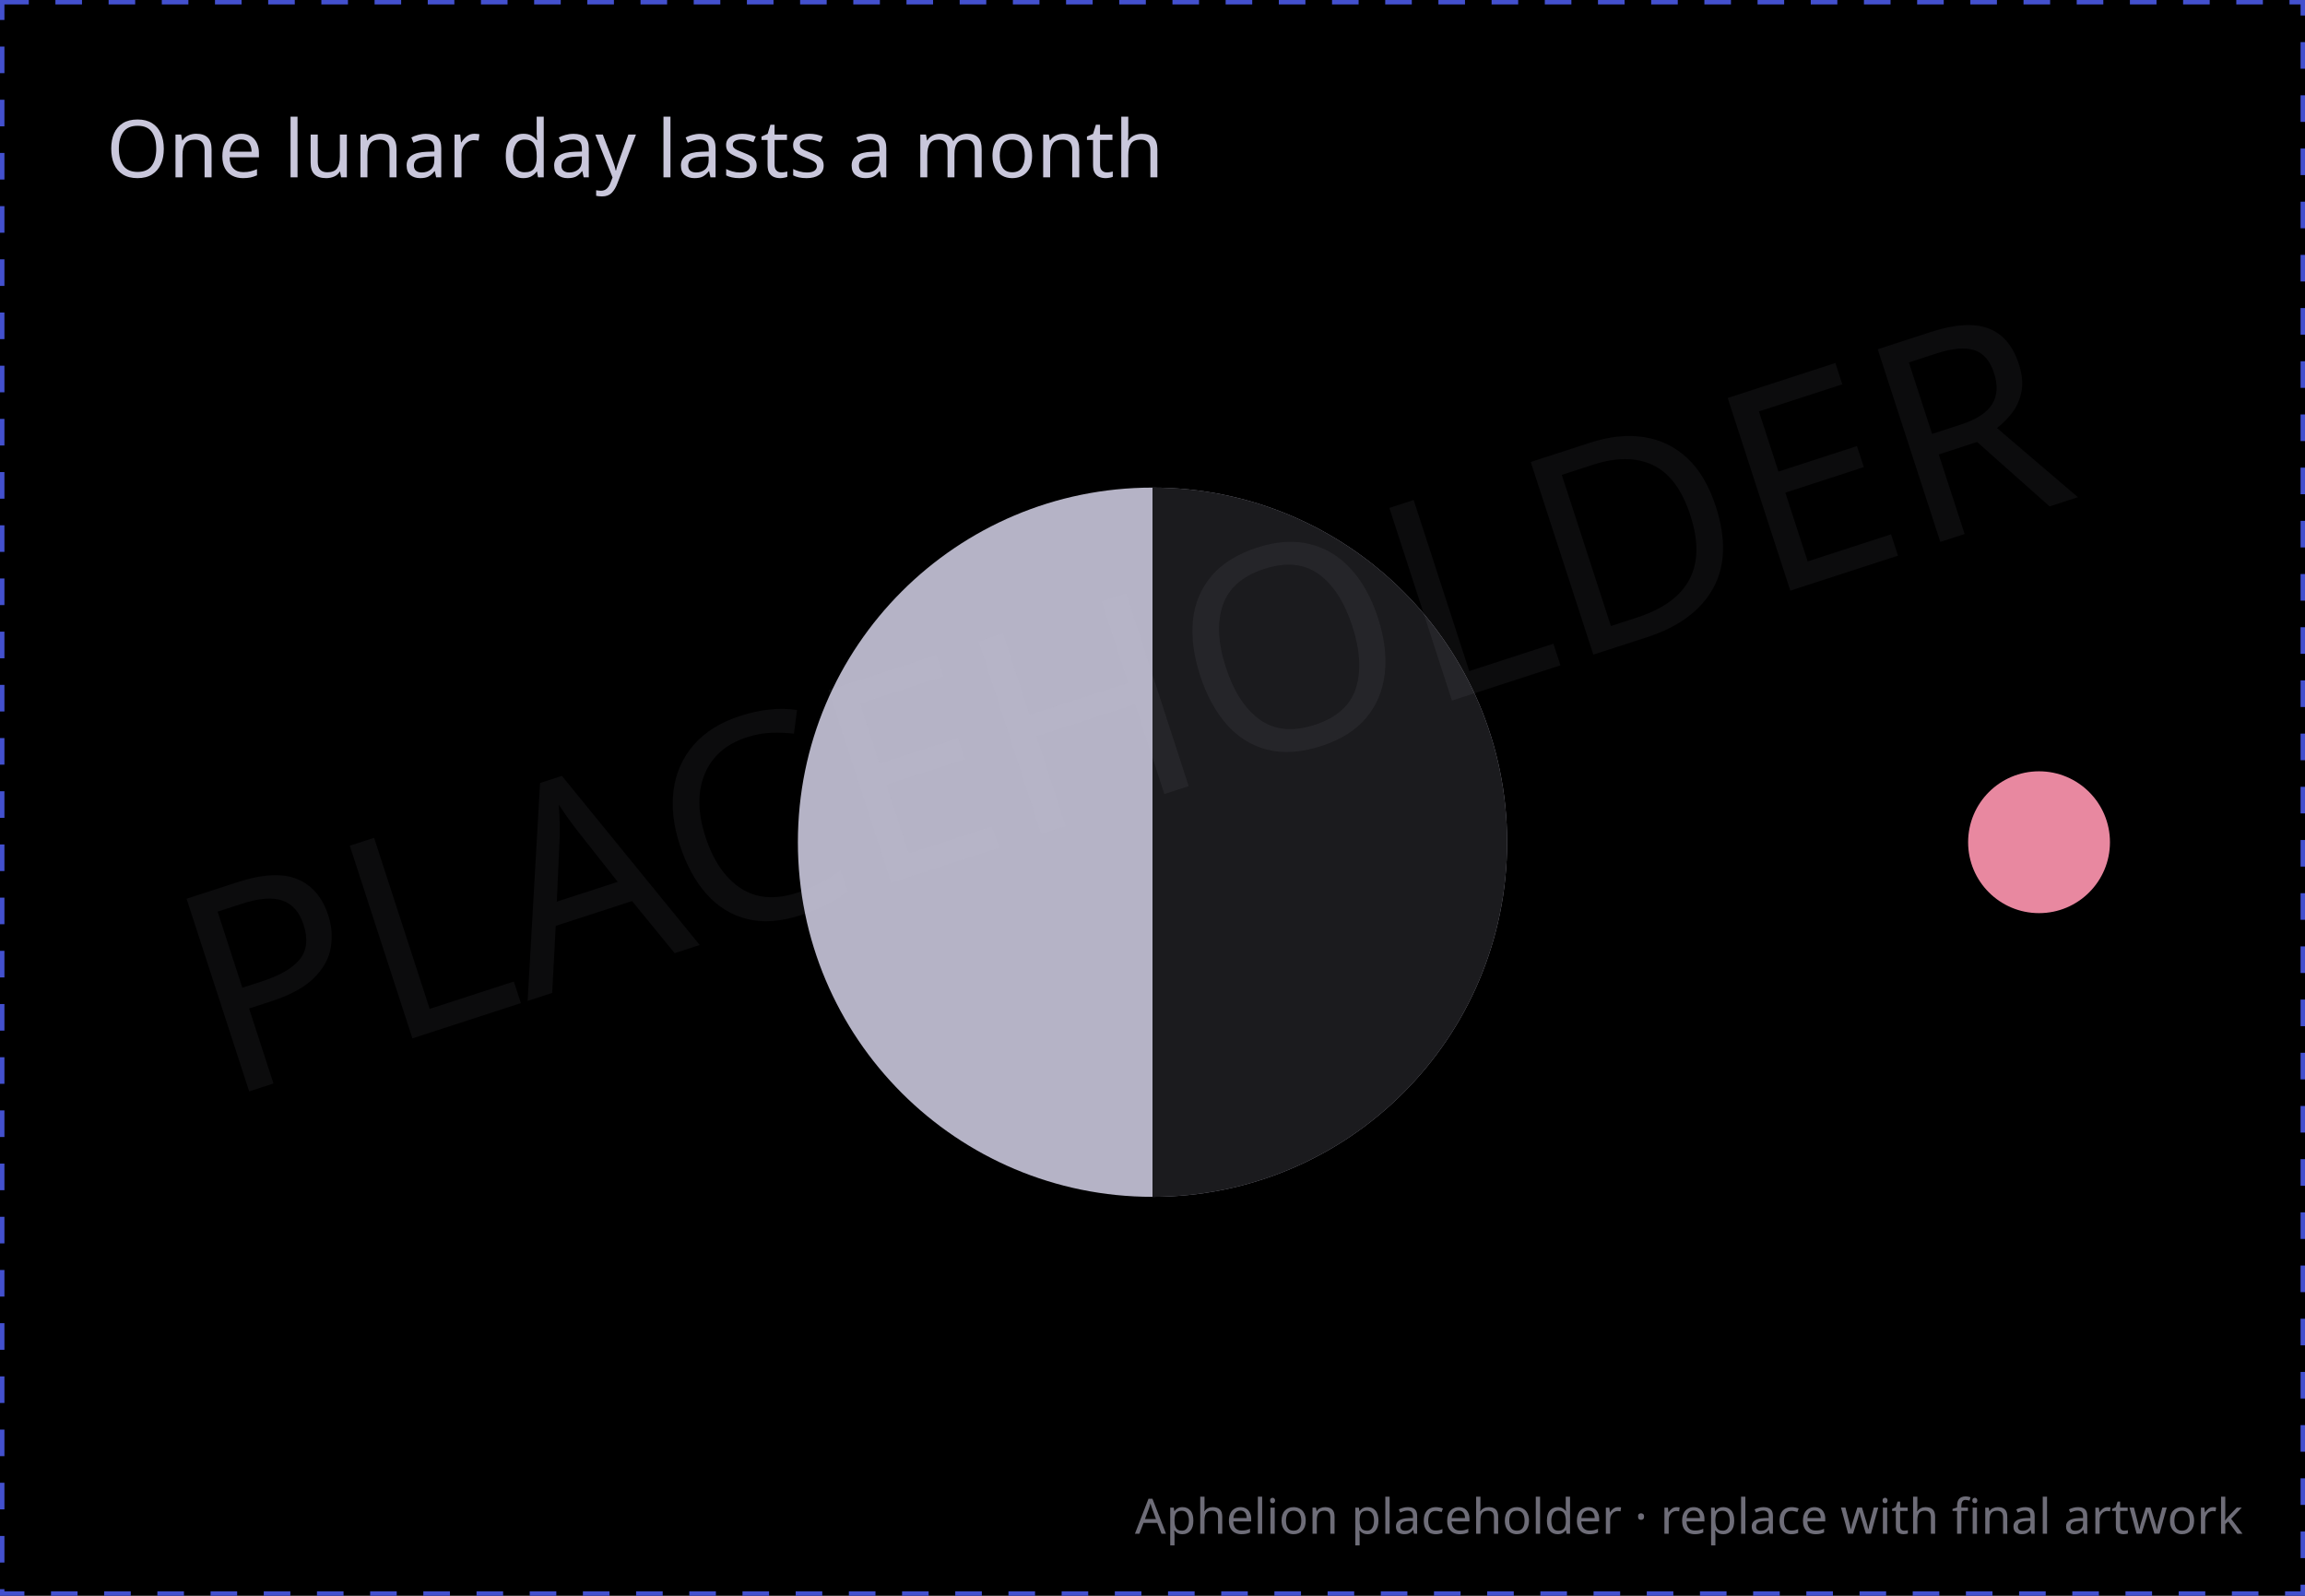
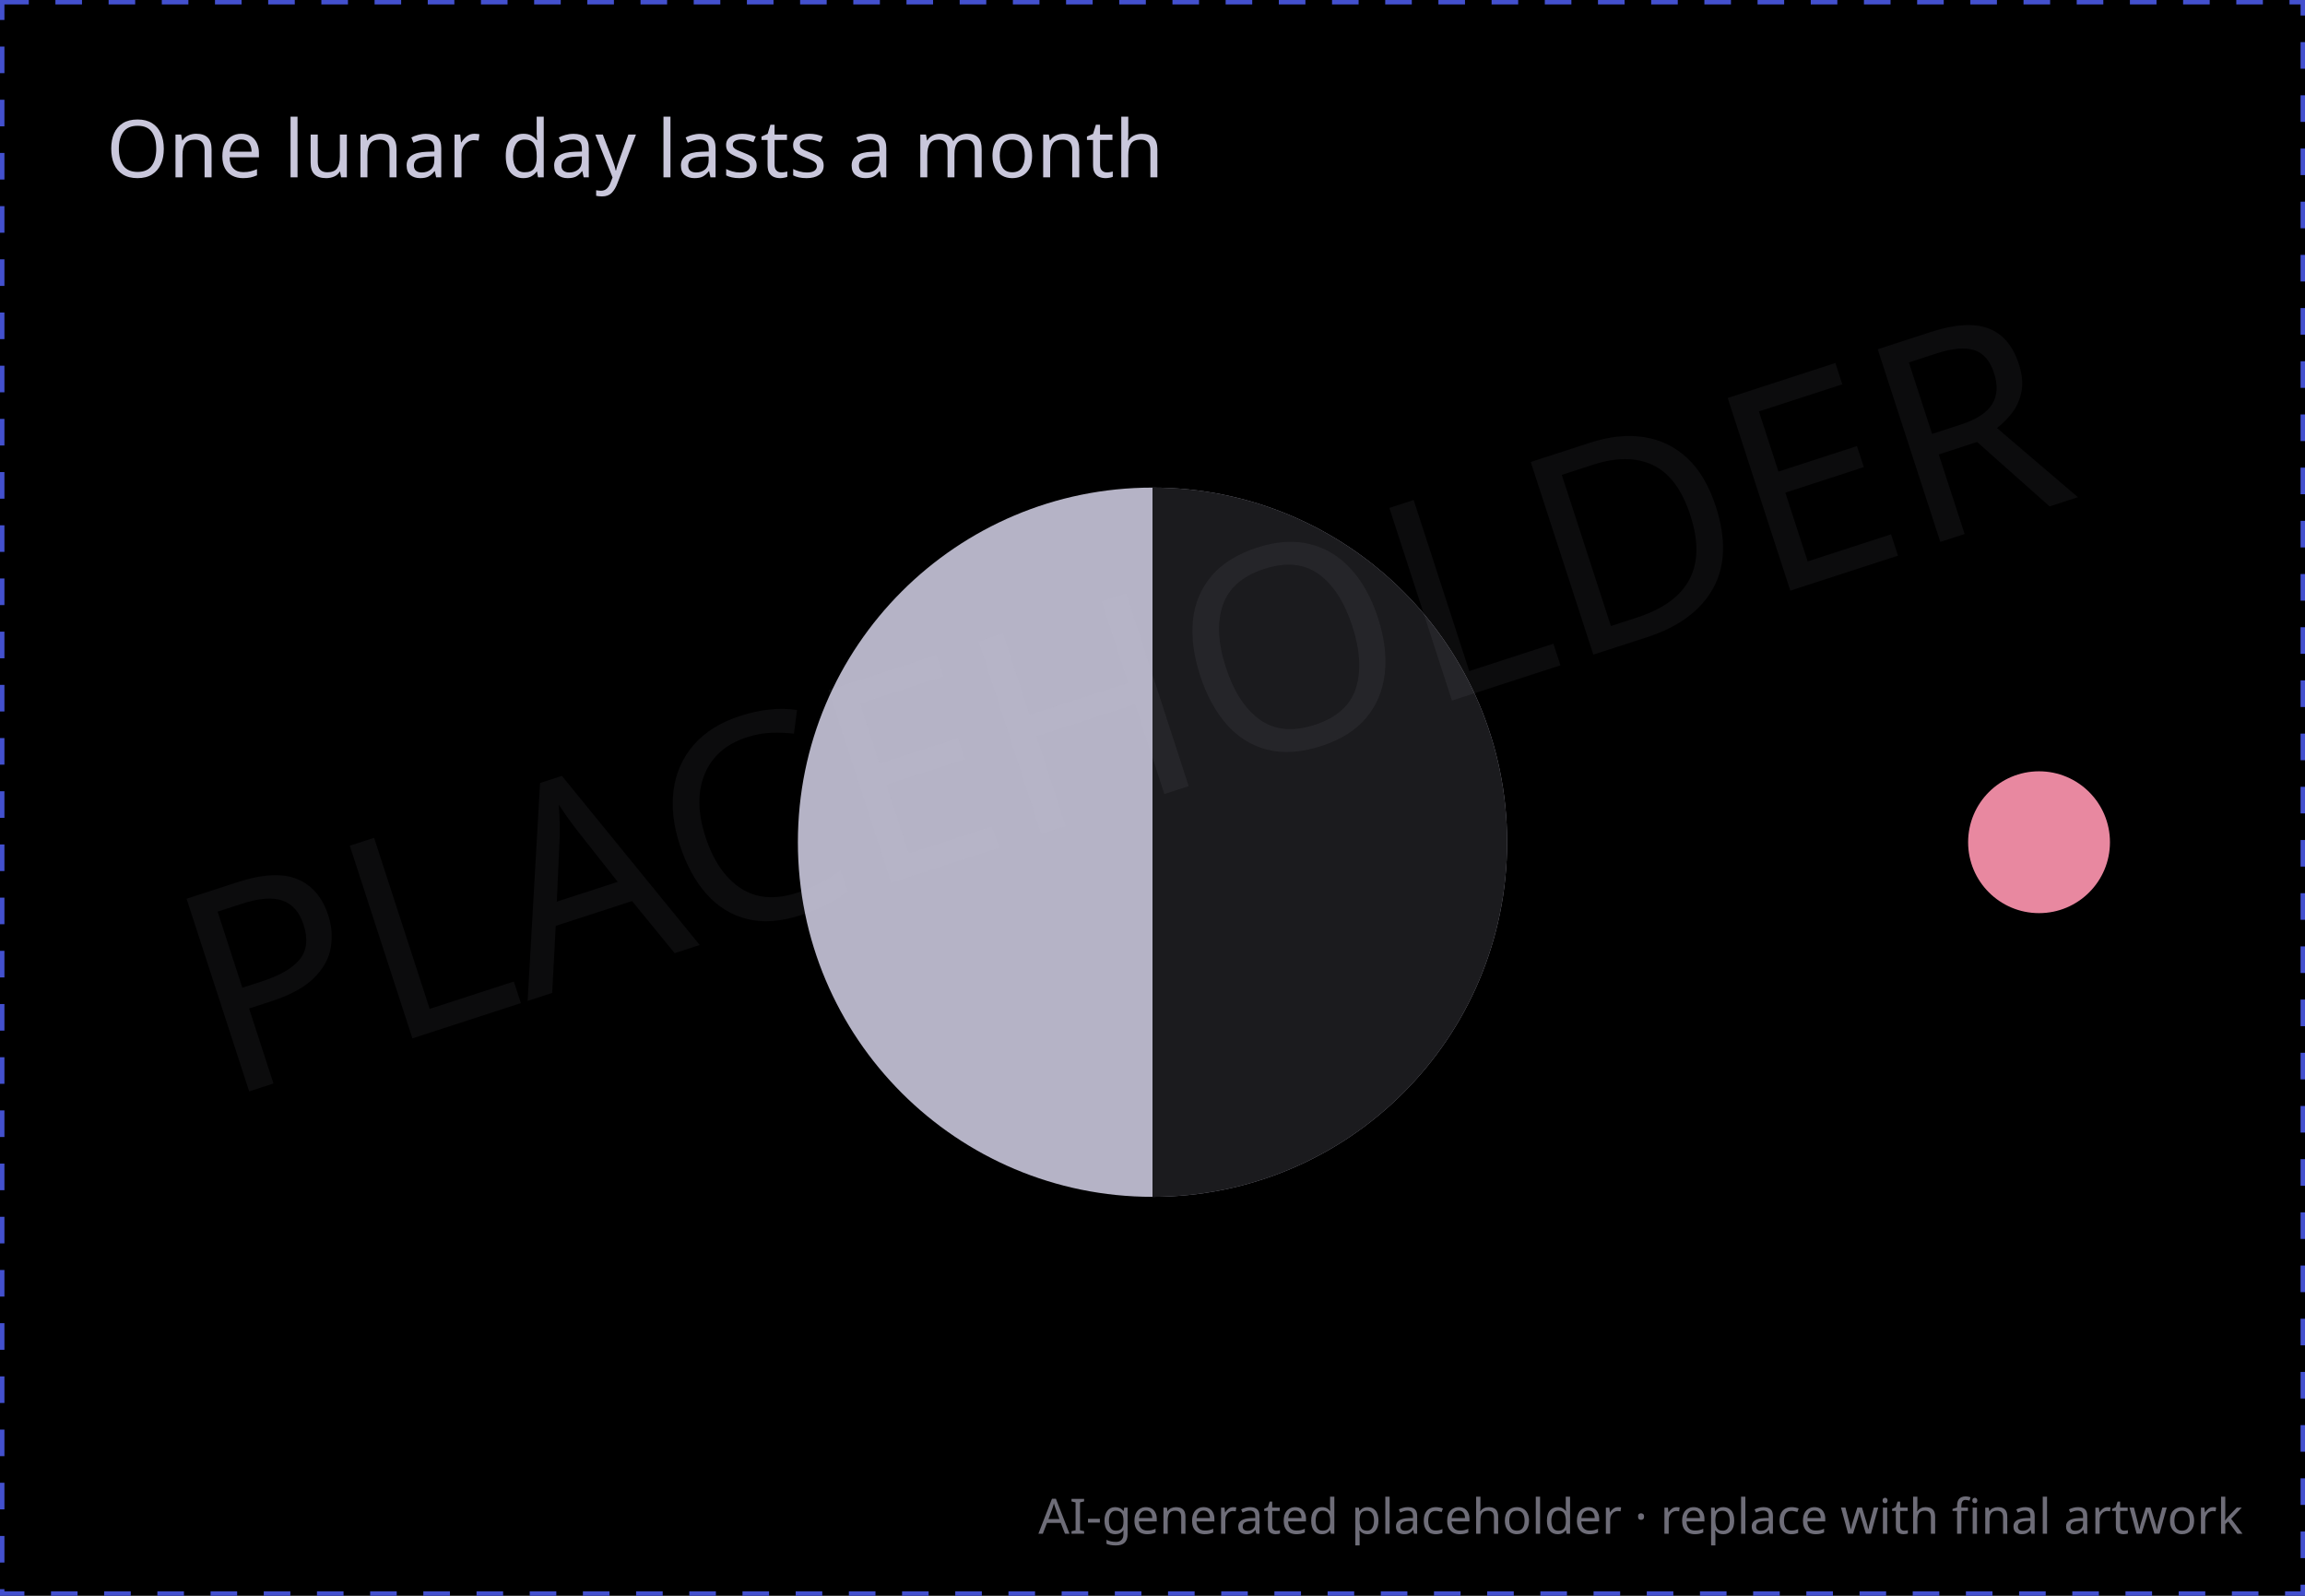
<svg xmlns="http://www.w3.org/2000/svg" viewBox="0 0 520 360" width="520" height="360" role="img" aria-label="One lunar day lasts a month (placeholder illustration)">
  <rect width="520" height="360" fill="#000" />
  <rect x="0.5" y="0.5" width="519" height="359" fill="none" stroke="#4350ce" stroke-dasharray="6 6" />
  <circle cx="260" cy="190" r="80" fill="#c9c7db" opacity="0.9" />
  <path d="M260 110 A80 80 0 0 1 260 270 Z" fill="#000" opacity="0.85" />
  <circle cx="460" cy="190" r="16" fill="#e888a0" />
  <text x="24" y="40" font-family="Archivo, sans-serif" font-size="18" fill="#c9c7db">One lunar day lasts a month</text>
  <g opacity="0.55" font-family="Archivo, sans-serif" font-size="11" fill="#c9c7db">
-     <text x="506" y="346" text-anchor="end">Aphelion placeholder · replace with final artwork</text>
+     <text x="506" y="346" text-anchor="end">AI-generated placeholder · replace with final artwork</text>
  </g>
  <text x="260.0" y="180.0" text-anchor="middle" font-family="Archivo, sans-serif" font-size="64" fill="#c9c7db" opacity="0.06" transform="rotate(-18 260.0 180.0)">PLACEHOLDER</text>
</svg>
